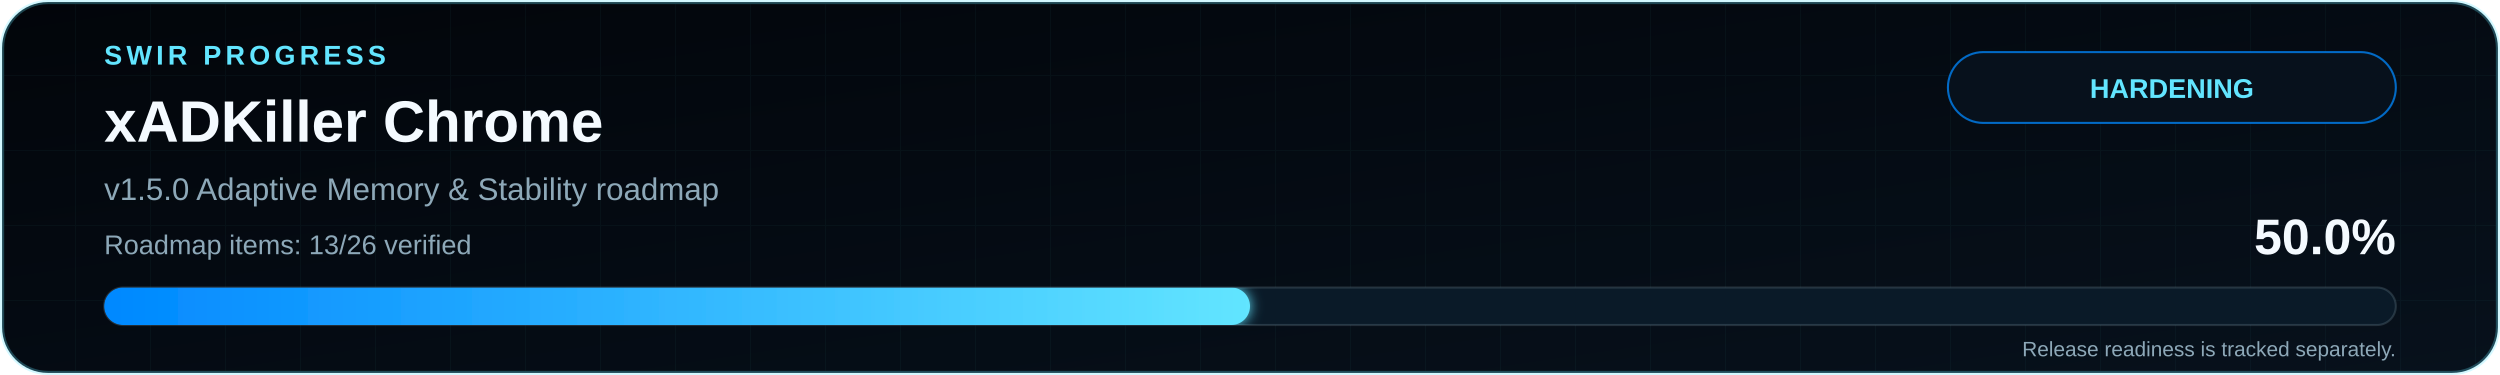
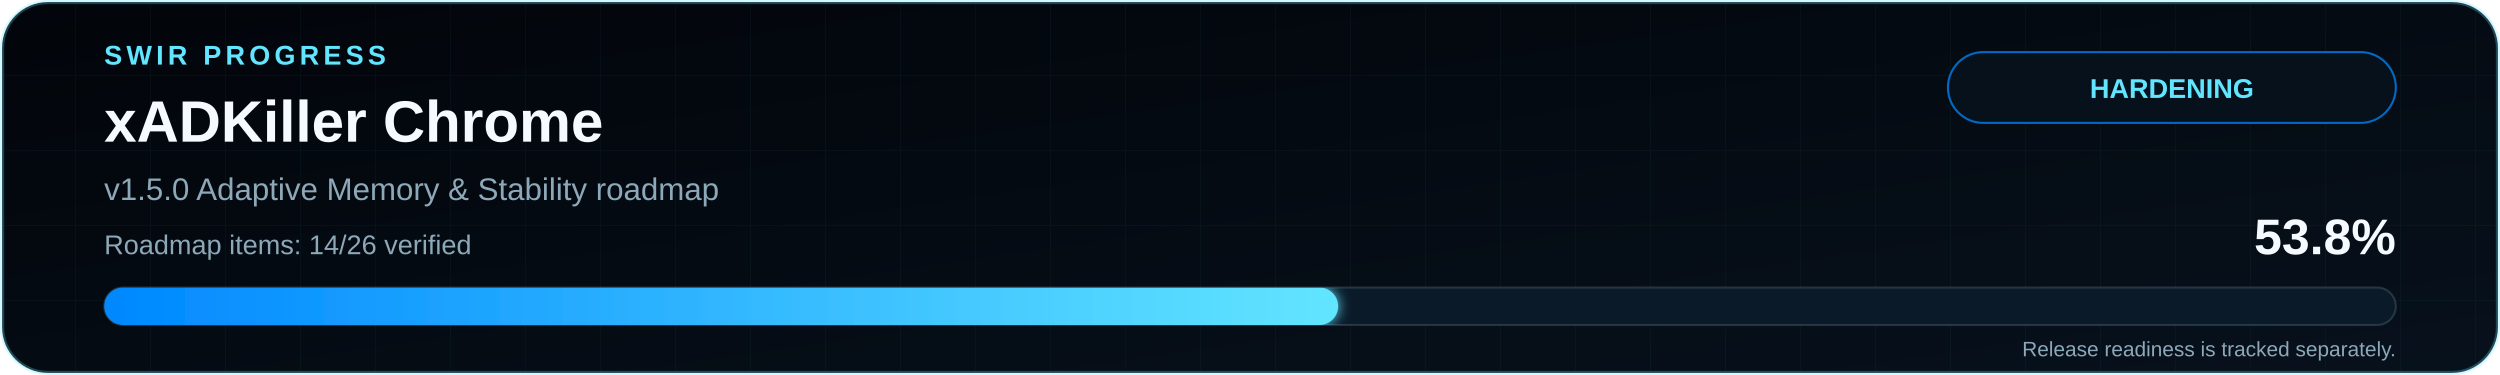
<svg xmlns="http://www.w3.org/2000/svg" width="1200" height="180" viewBox="0 0 1200 180" role="img" aria-labelledby="title desc">
  <defs>
    <linearGradient id="bg" x1="0" y1="0" x2="1" y2="1">
      <stop offset="0" stop-color="#02050A" />
      <stop offset="1" stop-color="#07111C" />
    </linearGradient>
    <linearGradient id="progressGradient" x1="0" y1="0" x2="1" y2="0">
      <stop offset="0" stop-color="#0088FF" />
      <stop offset="1" stop-color="#62E5FF" />
    </linearGradient>
    <filter id="softGlow" x="-10%" y="-80%" width="120%" height="260%">
      <feGaussianBlur stdDeviation="3" result="blur" />
      <feMerge>
        <feMergeNode in="blur" />
        <feMergeNode in="SourceGraphic" />
      </feMerge>
    </filter>
    <pattern id="grid" width="36" height="36" patternUnits="userSpaceOnUse">
      <path d="M36 0H0V36" fill="none" stroke="#62E5FF" stroke-opacity=".035" stroke-width="1" />
    </pattern>
    <clipPath id="trackClip">
      <rect x="50" y="138" width="1100" height="18" rx="9" />
    </clipPath>
  </defs>
  <rect x="1" y="1" width="1198" height="178" rx="22" fill="url(#bg)" stroke="#62E5FF" stroke-opacity=".28" stroke-width="2" />
  <rect x="2" y="2" width="1196" height="176" rx="21" fill="url(#grid)" />
  <text x="50" y="31" fill="#62E5FF" font-family="Segoe UI,Arial,sans-serif" font-size="13" font-weight="700" letter-spacing="2">SWIR PROGRESS</text>
  <text x="50" y="68" fill="#F4FAFF" font-family="Segoe UI,Arial,sans-serif" font-size="28" font-weight="700">xADKiller Chrome</text>
  <text x="50" y="96" fill="#8DA8B8" font-family="Segoe UI,Arial,sans-serif" font-size="15">v1.5.0 Adaptive Memory &amp; Stability roadmap</text>
  <rect x="935" y="25" width="215" height="34" rx="17" fill="#07111C" stroke="#0088FF" stroke-opacity=".75" />
  <text x="1042.5" y="47" text-anchor="middle" fill="#62E5FF" font-family="Segoe UI,Arial,sans-serif" font-size="13" font-weight="700">HARDENING</text>
-   <text x="50" y="122" fill="#8DA8B8" font-family="Segoe UI,Arial,sans-serif" font-size="13">Roadmap items: 13/26 verified</text>
-   <text x="1150" y="122" text-anchor="end" fill="#F4FAFF" font-family="Segoe UI,Arial,sans-serif" font-size="24" font-weight="700">50.0%</text>
+   <text x="50" y="122" fill="#8DA8B8" font-family="Segoe UI,Arial,sans-serif" font-size="13">Roadmap items: 14/26 verified</text>
+   <text x="1150" y="122" text-anchor="end" fill="#F4FAFF" font-family="Segoe UI,Arial,sans-serif" font-size="24" font-weight="700">53.8%</text>
  <rect id="progress-track" x="50" y="138" width="1100" height="18" rx="9" fill="#0A1A28" stroke="#8DA8B8" stroke-opacity=".22" />
-   <rect id="progress-fill" x="50" y="138" width="550" height="18" rx="9" fill="url(#progressGradient)" filter="url(#softGlow)" clip-path="url(#trackClip)" />
+   <rect id="progress-fill" x="50" y="138" width="592.308" height="18" rx="9" fill="url(#progressGradient)" filter="url(#softGlow)" clip-path="url(#trackClip)" />
  <text x="1150" y="171" text-anchor="end" fill="#8DA8B8" font-family="Segoe UI,Arial,sans-serif" font-size="10">Release readiness is tracked separately.</text>
</svg>
